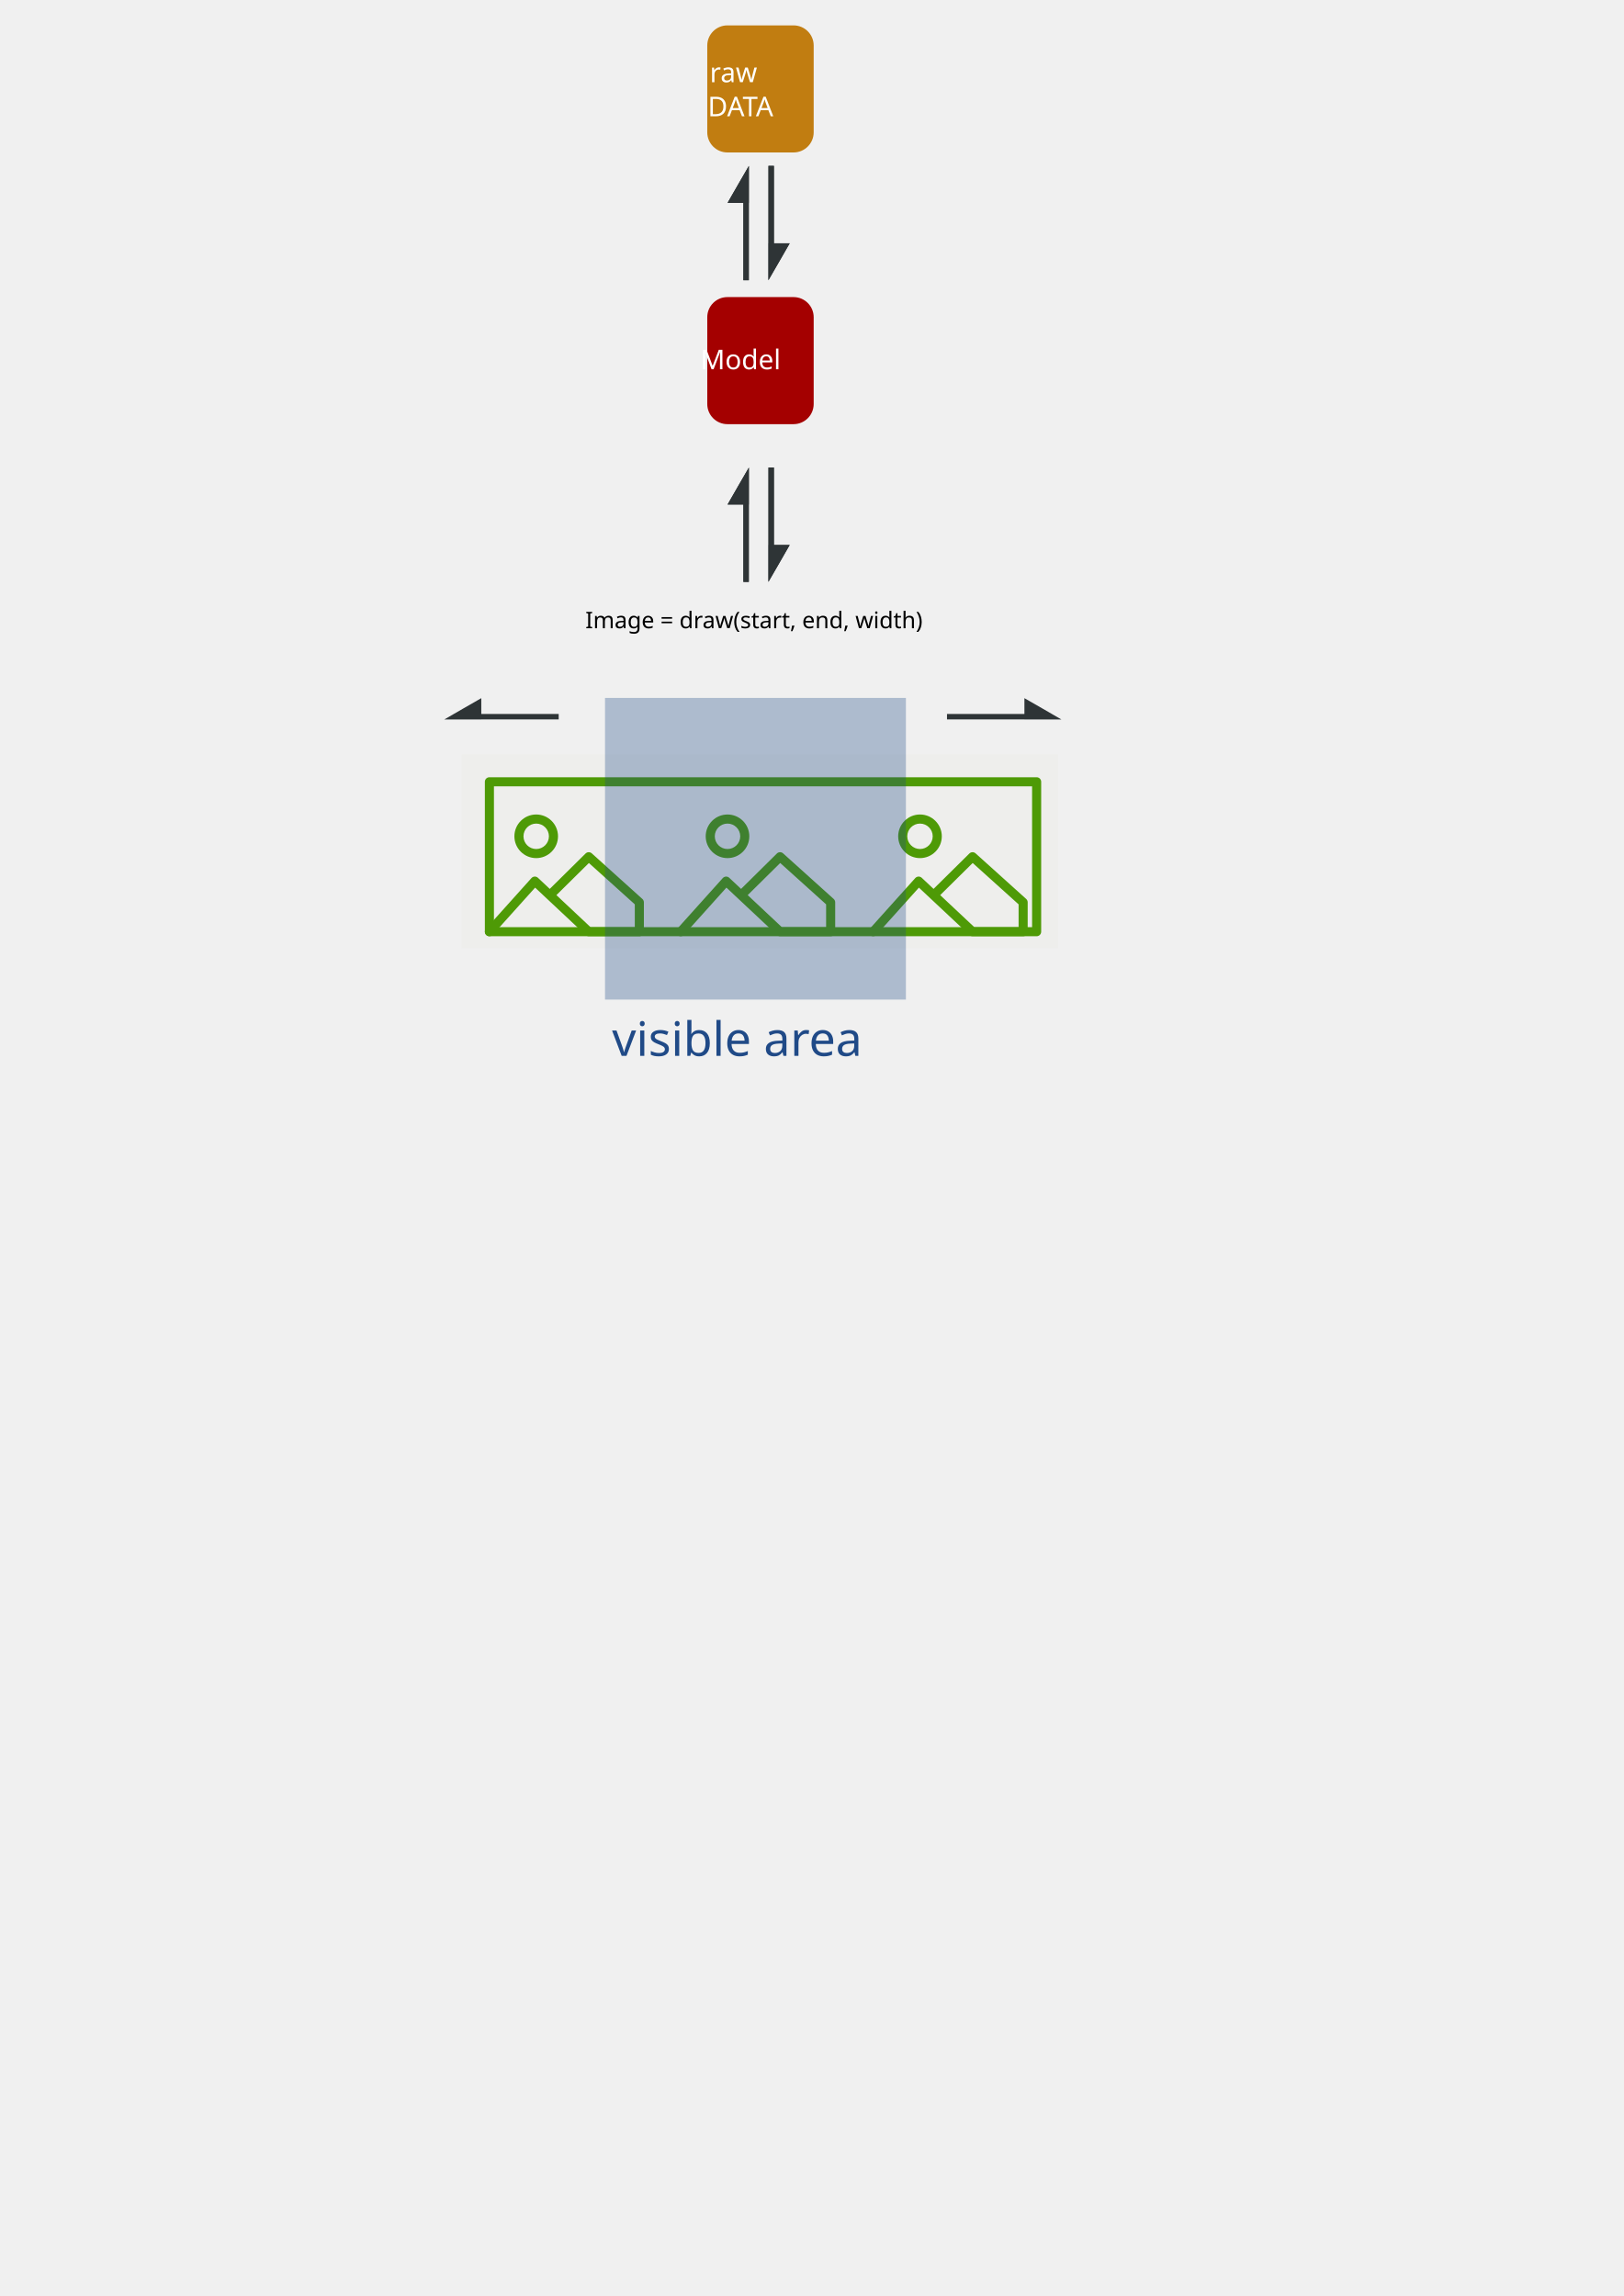
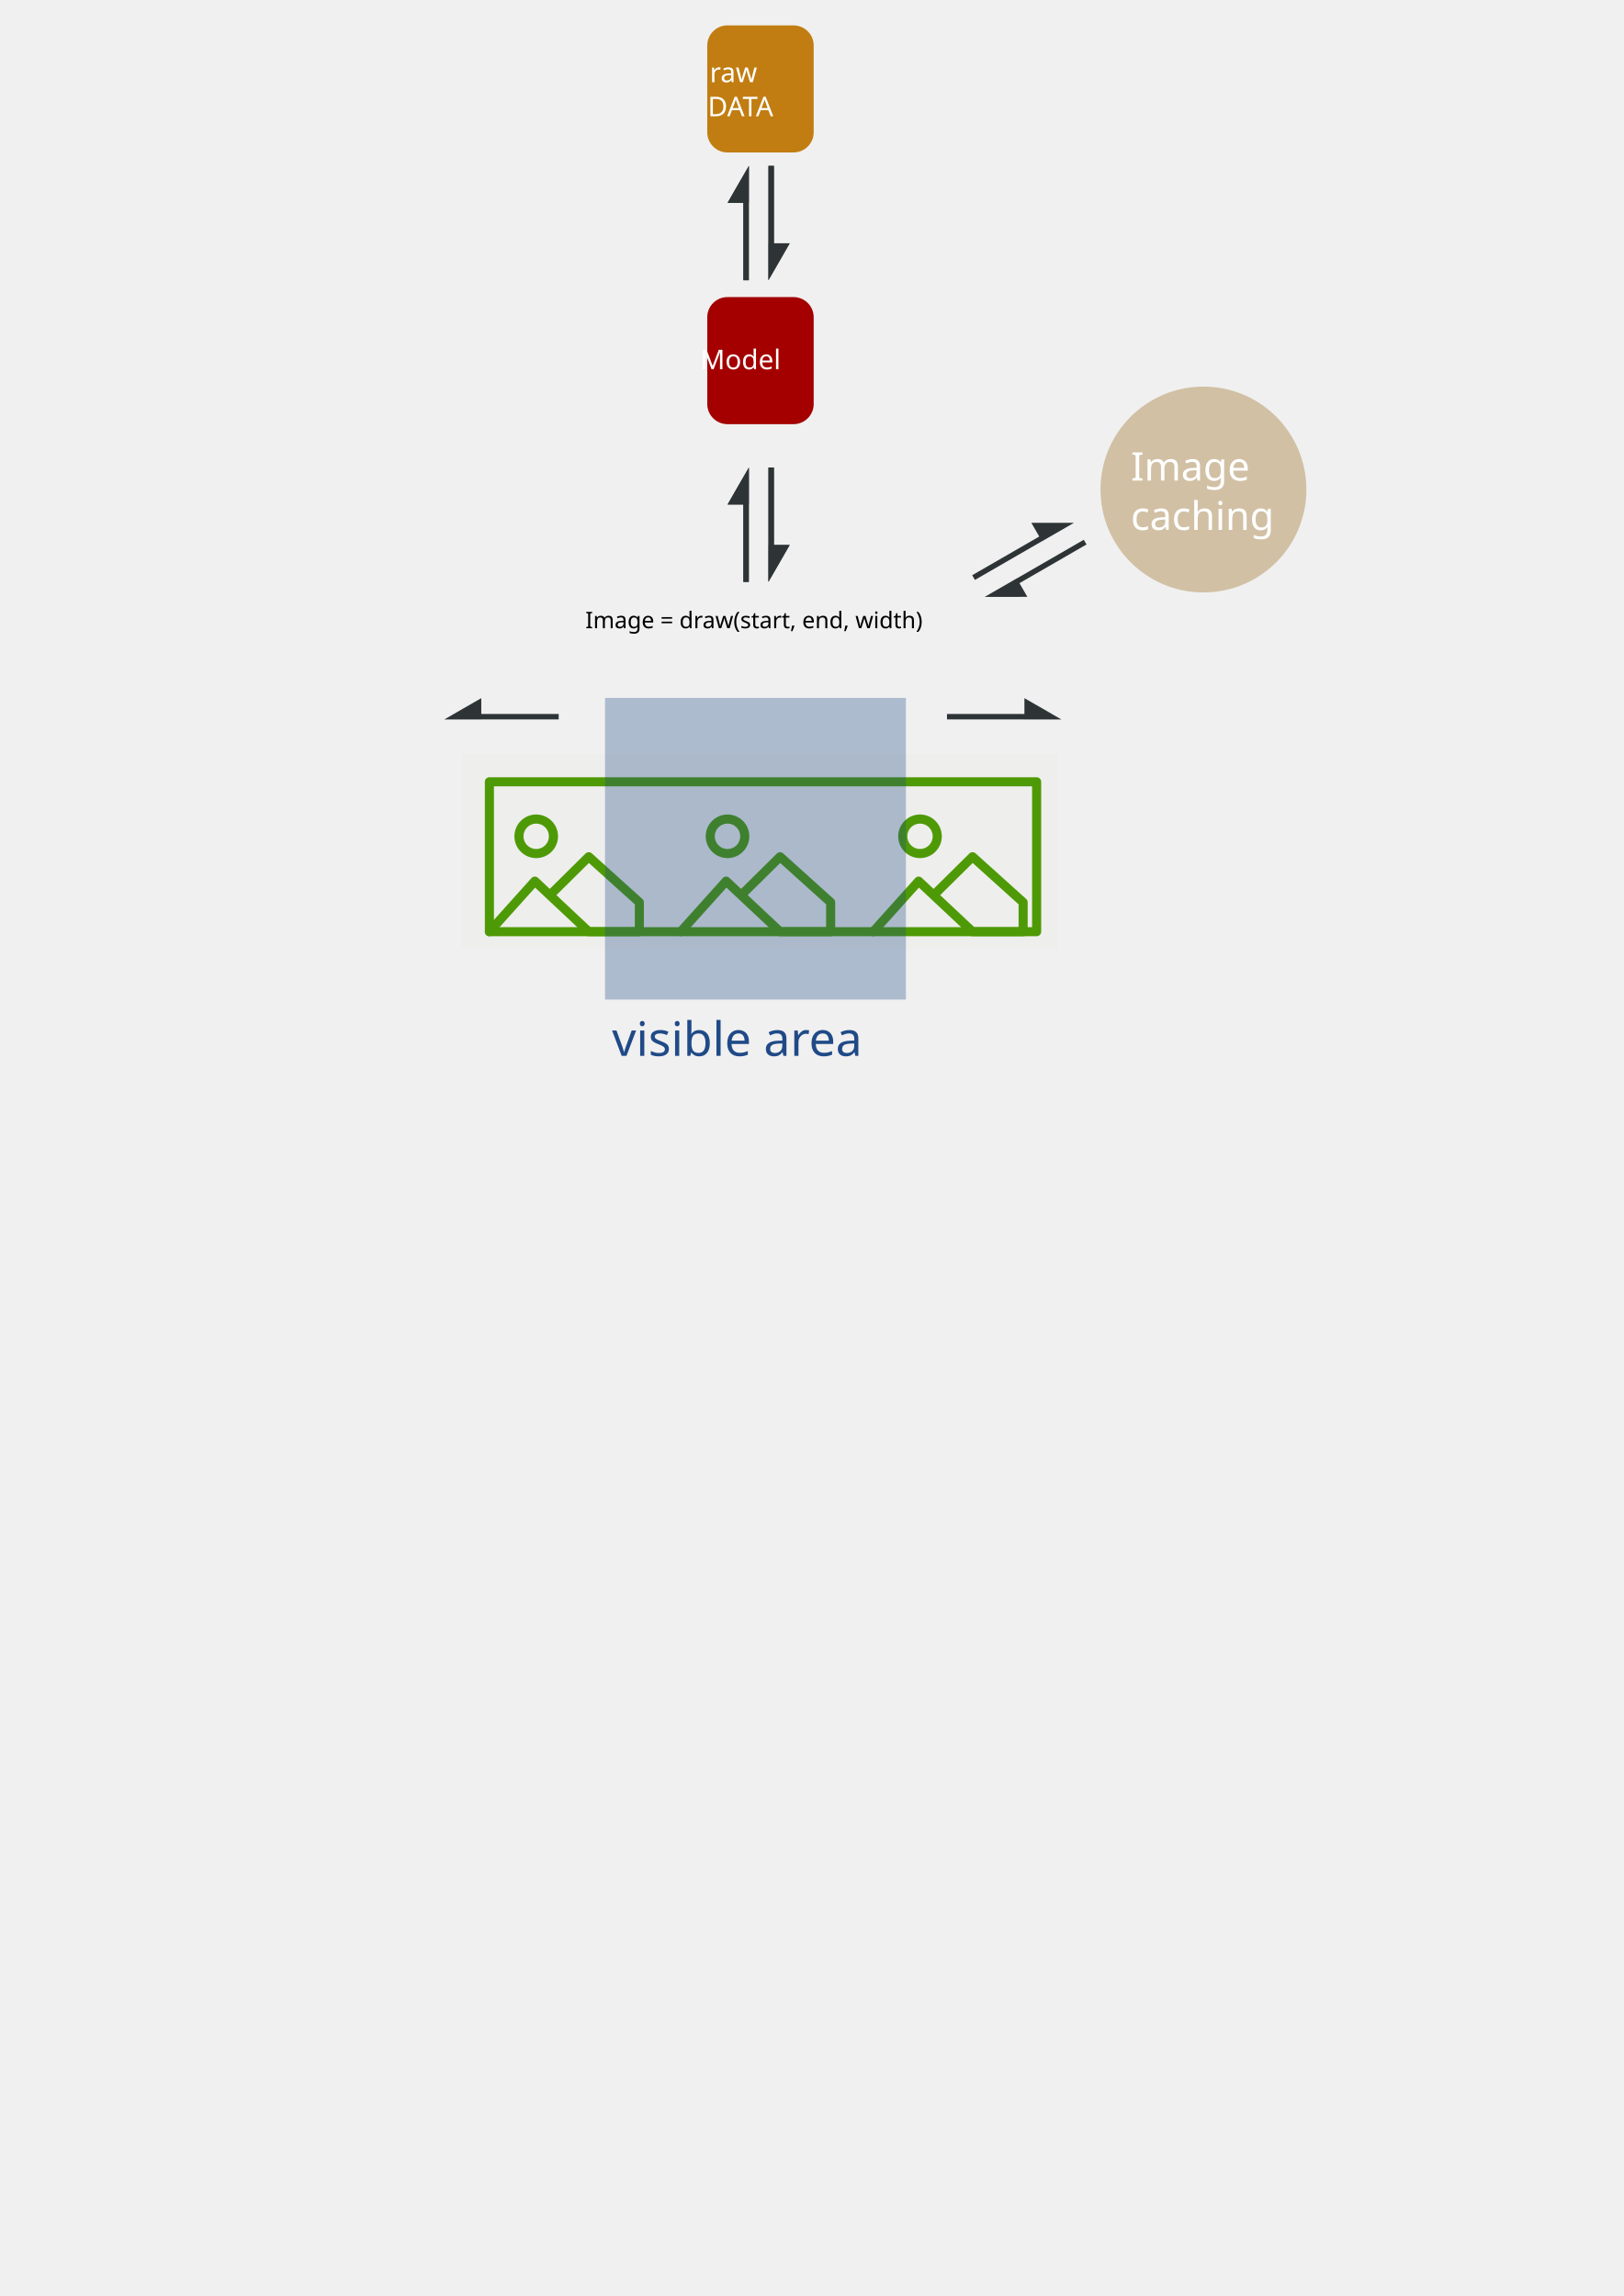
<svg xmlns="http://www.w3.org/2000/svg" width="210mm" height="297mm" id="svg2" version="1.1">
-   <defs id="defs4" />
+   <defs id="defs4">
+     <marker orient="auto" refY="0.0" refX="0.0" id="Arrow2Lend" style="overflow:visible;">
+       <path id="path4455" style="fill-rule:evenodd;stroke-width:0.625;stroke-linejoin:round;" d="M 8.719,4.034 L -2.207,0.016 L 8.719,-4.002 C 6.973,-1.63 6.983,1.616 8.719,4.034 z " transform="scale(1.1) rotate(180) translate(1,0)" />
+     </marker>
+   </defs>
  <g id="layer1">
    <rect style="fill:#c17d11;fill-opacity:1;stroke:none" id="rect2985" width="52.023" height="62.124" x="345.725" y="12.41" rx="9.849" ry="9.849" />
    <text xml:space="preserve" style="font-size:13.326px;font-style:normal;font-weight:normal;line-height:125%;letter-spacing:0px;word-spacing:0px;fill:#ffffff;fill-opacity:1;stroke:none;font-family:Sans" x="370.646" y="40.189" id="text2987">
      <tspan id="tspan2989" x="370.646" y="40.189" style="text-align:center;text-anchor:middle">raw</tspan>
      <tspan x="370.646" y="56.847" id="tspan2991" style="text-align:center;text-anchor:middle">DATA</tspan>
    </text>
    <path style="fill:#2e3436;fill-opacity:1;stroke:none" d="m 375.643,81.102 0,37.844 -0.031,0 0,18.062 5.188,-8.969 5.219,-9.094 -7.719,0 0,-37.844 -2.656,0 z" id="rect2993" />
    <path id="path3007" d="m 366.036,137.008 0,-37.844 0.031,0 0,-18.062 -5.188,8.969 -5.219,9.094 7.719,0 0,37.844 2.656,0 z" style="fill:#2e3436;fill-opacity:1;stroke:none" />
    <rect ry="9.849" rx="9.849" y="145.245" x="345.725" height="62.124" width="52.023" id="rect3009" style="fill:#a40000;fill-opacity:1;stroke:none" />
    <text id="text3011" y="180.524" x="370.646" style="font-size:13.326px;font-style:normal;font-weight:normal;line-height:125%;letter-spacing:0px;word-spacing:0px;fill:#ffffff;fill-opacity:1;stroke:none;font-family:Sans" xml:space="preserve">
      <tspan style="text-align:center;text-anchor:middle" id="tspan3015" y="180.524" x="370.646">Model</tspan>
    </text>
    <path id="path3025" d="m 375.643,81.102 0,37.844 -0.031,0 0,18.062 5.188,-8.969 5.219,-9.094 -7.719,0 0,-37.844 -2.656,0 z" style="fill:#2e3436;fill-opacity:1;stroke:none" />
    <path style="fill:#2e3436;fill-opacity:1;stroke:none" d="m 366.036,137.008 0,-37.844 0.031,0 0,-18.062 -5.188,8.969 -5.219,9.094 7.719,0 0,37.844 2.656,0 z" id="path3027" />
    <text xml:space="preserve" style="font-size:11.195px;font-style:normal;font-weight:normal;line-height:125%;letter-spacing:0px;word-spacing:0px;fill:#000000;fill-opacity:1;stroke:none;font-family:Sans" x="286.126" y="307.146" id="text3029">
      <tspan x="286.126" y="307.146" id="tspan3035">Image = draw(start, end, width)  </tspan>
    </text>
    <path id="path3143" d="m 375.643,228.584 0,37.844 -0.031,0 0,18.062 5.188,-8.969 5.219,-9.094 -7.719,0 0,-37.844 -2.656,0 z" style="fill:#2e3436;fill-opacity:1;stroke:none" />
    <path style="fill:#2e3436;fill-opacity:1;stroke:none" d="m 366.036,284.49 0,-37.844 0.031,0 0,-18.062 -5.188,8.969 -5.219,9.094 7.719,0 0,37.844 2.656,0 z" id="path3145" />
    <path style="fill:#2e3436;fill-opacity:1;stroke:none" d="m 375.643,228.584 0,37.844 -0.031,0 0,18.062 5.188,-8.969 5.219,-9.094 -7.719,0 0,-37.844 -2.656,0 z" id="path3147" />
    <path id="path3149" d="m 366.036,284.49 0,-37.844 0.031,0 0,-18.062 -5.188,8.969 -5.219,9.094 7.719,0 0,37.844 2.656,0 z" style="fill:#2e3436;fill-opacity:1;stroke:none" />
    <rect ry="0" rx="0" y="368.81" x="225.66" height="94.667" width="291.595" id="rect3153" style="fill:#eeeeec;fill-opacity:1;stroke:none" />
    <text xml:space="preserve" style="font-size:23.163px;font-style:normal;font-weight:normal;line-height:125%;letter-spacing:0px;word-spacing:0px;fill:#204a87;fill-opacity:1;stroke:none;font-family:Sans" x="299.188" y="516.218" id="text3155">
      <tspan id="tspan3157" x="299.188" y="516.218">visible area</tspan>
    </text>
    <g id="g3098" transform="matrix(2.502865,0,0,2.502865,332.2463,378.8492)" style="fill:#4e9a06">
      <g id="g3048" style="fill:#4e9a06">
        <g id="g3050" style="fill:#4e9a06">
          <path id="path3052" d="m 69.712,31.516 -106.876,0 c -0.49,0 -0.887,-0.397 -0.887,-0.887 l 0,-29.283 c 0,-0.49 0.397,-0.888 0.887,-0.888 l 106.876,0 c 0.49,0 0.887,0.398 0.887,0.888 l 0,29.283 c 0,0.49 -0.397,0.887 -0.887,0.887 z m -105.988,-1.773 105.101,0 0,-27.51 -105.101,0 z" style="fill:#4e9a06" />
        </g>
        <g id="g3054" style="fill:#4e9a06" transform="translate(-38.05125,0.4584487)">
          <path id="path3056" d="M 0.887,31.058 C 0.676,31.058 0.464,30.984 0.294,30.831 -0.07,30.504 -0.1,29.942 0.227,29.578 l 8.874,-9.88 c 0.16,-0.178 0.384,-0.283 0.623,-0.293 0.233,-0.012 0.471,0.076 0.645,0.238 l 2.308,2.166 6.991,-6.912 c 0.335,-0.33 0.87,-0.342 1.218,-0.027 l 9.88,8.903 c 0.187,0.168 0.293,0.407 0.293,0.659 v 5.738 c 0,0.49 -0.397,0.887 -0.887,0.887 h -9.88 c -0.226,0 -0.442,-0.086 -0.607,-0.24 L 9.815,21.56 1.547,30.764 c -0.175,0.195 -0.417,0.294 -0.66,0.294 z m 19.755,-1.773 h 8.642 v -4.457 l -8.964,-8.078 -6.348,6.275 6.67,6.26 z" style="fill:#4e9a06" />
        </g>
        <g id="g3058" style="fill:#4e9a06" transform="translate(-38.05125,0.4584487)">
          <path id="path3060" d="m 10.028,15.796 c -2.349,0 -4.26,-1.912 -4.26,-4.26 0,-2.349 1.911,-4.26 4.26,-4.26 2.349,0 4.259,1.911 4.259,4.26 0,2.348 -1.911,4.26 -4.259,4.26 z m 0,-6.744 c -1.37,0 -2.485,1.114 -2.485,2.484 0,1.369 1.115,2.484 2.485,2.484 1.37,0 2.484,-1.115 2.484,-2.484 0,-1.37 -1.115,-2.484 -2.484,-2.484 z" style="fill:#4e9a06" />
        </g>
        <g transform="translate(36.90512,0.4584487)" style="fill:#4e9a06" id="g3297">
          <path style="fill:#4e9a06" d="M 0.887,31.058 C 0.676,31.058 0.464,30.984 0.294,30.831 -0.07,30.504 -0.1,29.942 0.227,29.578 l 8.874,-9.88 c 0.16,-0.178 0.384,-0.283 0.623,-0.293 0.233,-0.012 0.471,0.076 0.645,0.238 l 2.308,2.166 6.991,-6.912 c 0.335,-0.33 0.87,-0.342 1.218,-0.027 l 9.88,8.903 c 0.187,0.168 0.293,0.407 0.293,0.659 v 5.738 c 0,0.49 -0.397,0.887 -0.887,0.887 h -9.88 c -0.226,0 -0.442,-0.086 -0.607,-0.24 L 9.815,21.56 1.547,30.764 c -0.175,0.195 -0.417,0.294 -0.66,0.294 z m 19.755,-1.773 h 8.642 v -4.457 l -8.964,-8.078 -6.348,6.275 6.67,6.26 z" id="path3299" />
        </g>
        <g transform="translate(36.90512,0.4584487)" style="fill:#4e9a06" id="g3301">
          <path style="fill:#4e9a06" d="m 10.028,15.796 c -2.349,0 -4.26,-1.912 -4.26,-4.26 0,-2.349 1.911,-4.26 4.26,-4.26 2.349,0 4.259,1.911 4.259,4.26 0,2.348 -1.911,4.26 -4.259,4.26 z m 0,-6.744 c -1.37,0 -2.485,1.114 -2.485,2.484 0,1.369 1.115,2.484 2.485,2.484 1.37,0 2.484,-1.115 2.484,-2.484 0,-1.37 -1.115,-2.484 -2.484,-2.484 z" id="path3303" />
        </g>
        <g id="g3305" style="fill:#4e9a06" transform="translate(-0.6876733,0.4584487)">
          <path id="path3307" d="M 0.887,31.058 C 0.676,31.058 0.464,30.984 0.294,30.831 -0.07,30.504 -0.1,29.942 0.227,29.578 l 8.874,-9.88 c 0.16,-0.178 0.384,-0.283 0.623,-0.293 0.233,-0.012 0.471,0.076 0.645,0.238 l 2.308,2.166 6.991,-6.912 c 0.335,-0.33 0.87,-0.342 1.218,-0.027 l 9.88,8.903 c 0.187,0.168 0.293,0.407 0.293,0.659 v 5.738 c 0,0.49 -0.397,0.887 -0.887,0.887 h -9.88 c -0.226,0 -0.442,-0.086 -0.607,-0.24 L 9.815,21.56 1.547,30.764 c -0.175,0.195 -0.417,0.294 -0.66,0.294 z m 19.755,-1.773 h 8.642 v -4.457 l -8.964,-8.078 -6.348,6.275 6.67,6.26 z" style="fill:#4e9a06" />
        </g>
        <g id="g3309" style="fill:#4e9a06" transform="translate(-0.6876733,0.4584487)">
          <path id="path3311" d="m 10.028,15.796 c -2.349,0 -4.26,-1.912 -4.26,-4.26 0,-2.349 1.911,-4.26 4.26,-4.26 2.349,0 4.259,1.911 4.259,4.26 0,2.348 -1.911,4.26 -4.259,4.26 z m 0,-6.744 c -1.37,0 -2.485,1.114 -2.485,2.484 0,1.369 1.115,2.484 2.485,2.484 1.37,0 2.484,-1.115 2.484,-2.484 0,-1.37 -1.115,-2.484 -2.484,-2.484 z" style="fill:#4e9a06" />
        </g>
      </g>
      <g id="g3062" style="fill:#4e9a06" />
      <g id="g3064" style="fill:#4e9a06" />
      <g id="g3066" style="fill:#4e9a06" />
      <g id="g3068" style="fill:#4e9a06" />
      <g id="g3070" style="fill:#4e9a06" />
      <g id="g3072" style="fill:#4e9a06" />
      <g id="g3074" style="fill:#4e9a06" />
      <g id="g3076" style="fill:#4e9a06" />
      <g id="g3078" style="fill:#4e9a06" />
      <g id="g3080" style="fill:#4e9a06" />
      <g id="g3082" style="fill:#4e9a06" />
      <g id="g3084" style="fill:#4e9a06" />
      <g id="g3086" style="fill:#4e9a06" />
      <g id="g3088" style="fill:#4e9a06" />
      <g id="g3090" style="fill:#4e9a06" />
    </g>
    <rect style="opacity:0.322;fill:#204a87;fill-opacity:1;stroke:none" id="rect3492" width="147.09" height="147.482" x="295.737" y="341.215" />
    <path style="fill:#2e3436;fill-opacity:1;stroke:none" d="m 462.911,351.709 37.844,0 0,0.031 18.062,0 -8.969,-5.188 -9.094,-5.219 0,7.719 -37.844,0 0,2.656 z" id="path4399" />
    <path id="path4401" d="m 273.103,351.709 -37.844,0 0,0.031 -18.062,0 8.969,-5.188 9.094,-5.219 0,7.719 37.844,0 0,2.656 z" style="fill:#2e3436;fill-opacity:1;stroke:none" />
+     <g id="g5064" transform="translate(27.27412,-18.68782)">
+       <path transform="matrix(0.8191122,0,0,0.8191122,95.27148,35.50073)" d="m 630,271.648 c 0,33.926 -27.503,61.429 -61.429,61.429 -33.926,0 -61.429,-27.503 -61.429,-61.429 0,-33.926 27.503,-61.429 61.429,-61.429 33.926,0 61.429,27.503 61.429,61.429 z" id="path4422" style="opacity:0.322;fill:#8f5902;fill-opacity:1;stroke:none" />
+       <text id="text4424" y="253.638" x="525.476" style="font-size:19.301px;font-style:normal;font-weight:normal;line-height:125%;letter-spacing:0px;word-spacing:0px;fill:#ffffff;fill-opacity:1;stroke:none;font-family:Sans" xml:space="preserve">
+         <tspan y="253.638" x="525.476" id="tspan4426">Image</tspan>
+         <tspan id="tspan5062" y="277.764" x="525.476">caching</tspan>
+       </text>
+     </g>
+     <path id="path5070" d="m 529.779,263.893 -32.774,18.922 -0.016,-0.027 -15.643,9.031 10.361,0.008 10.485,-0.027 -3.859,-6.685 32.774,-18.922 -1.328,-2.3 z" style="fill:#2e3436;fill-opacity:1;stroke:none" />
+     <path style="fill:#2e3436;fill-opacity:1;stroke:none" d="m 476.56,283.526 32.774,-18.922 0.016,0.027 15.643,-9.031 -10.361,-0.008 -10.485,0.027 3.859,6.685 -32.774,18.922 1.328,2.3 z" id="path5072" />
  </g>
</svg>
